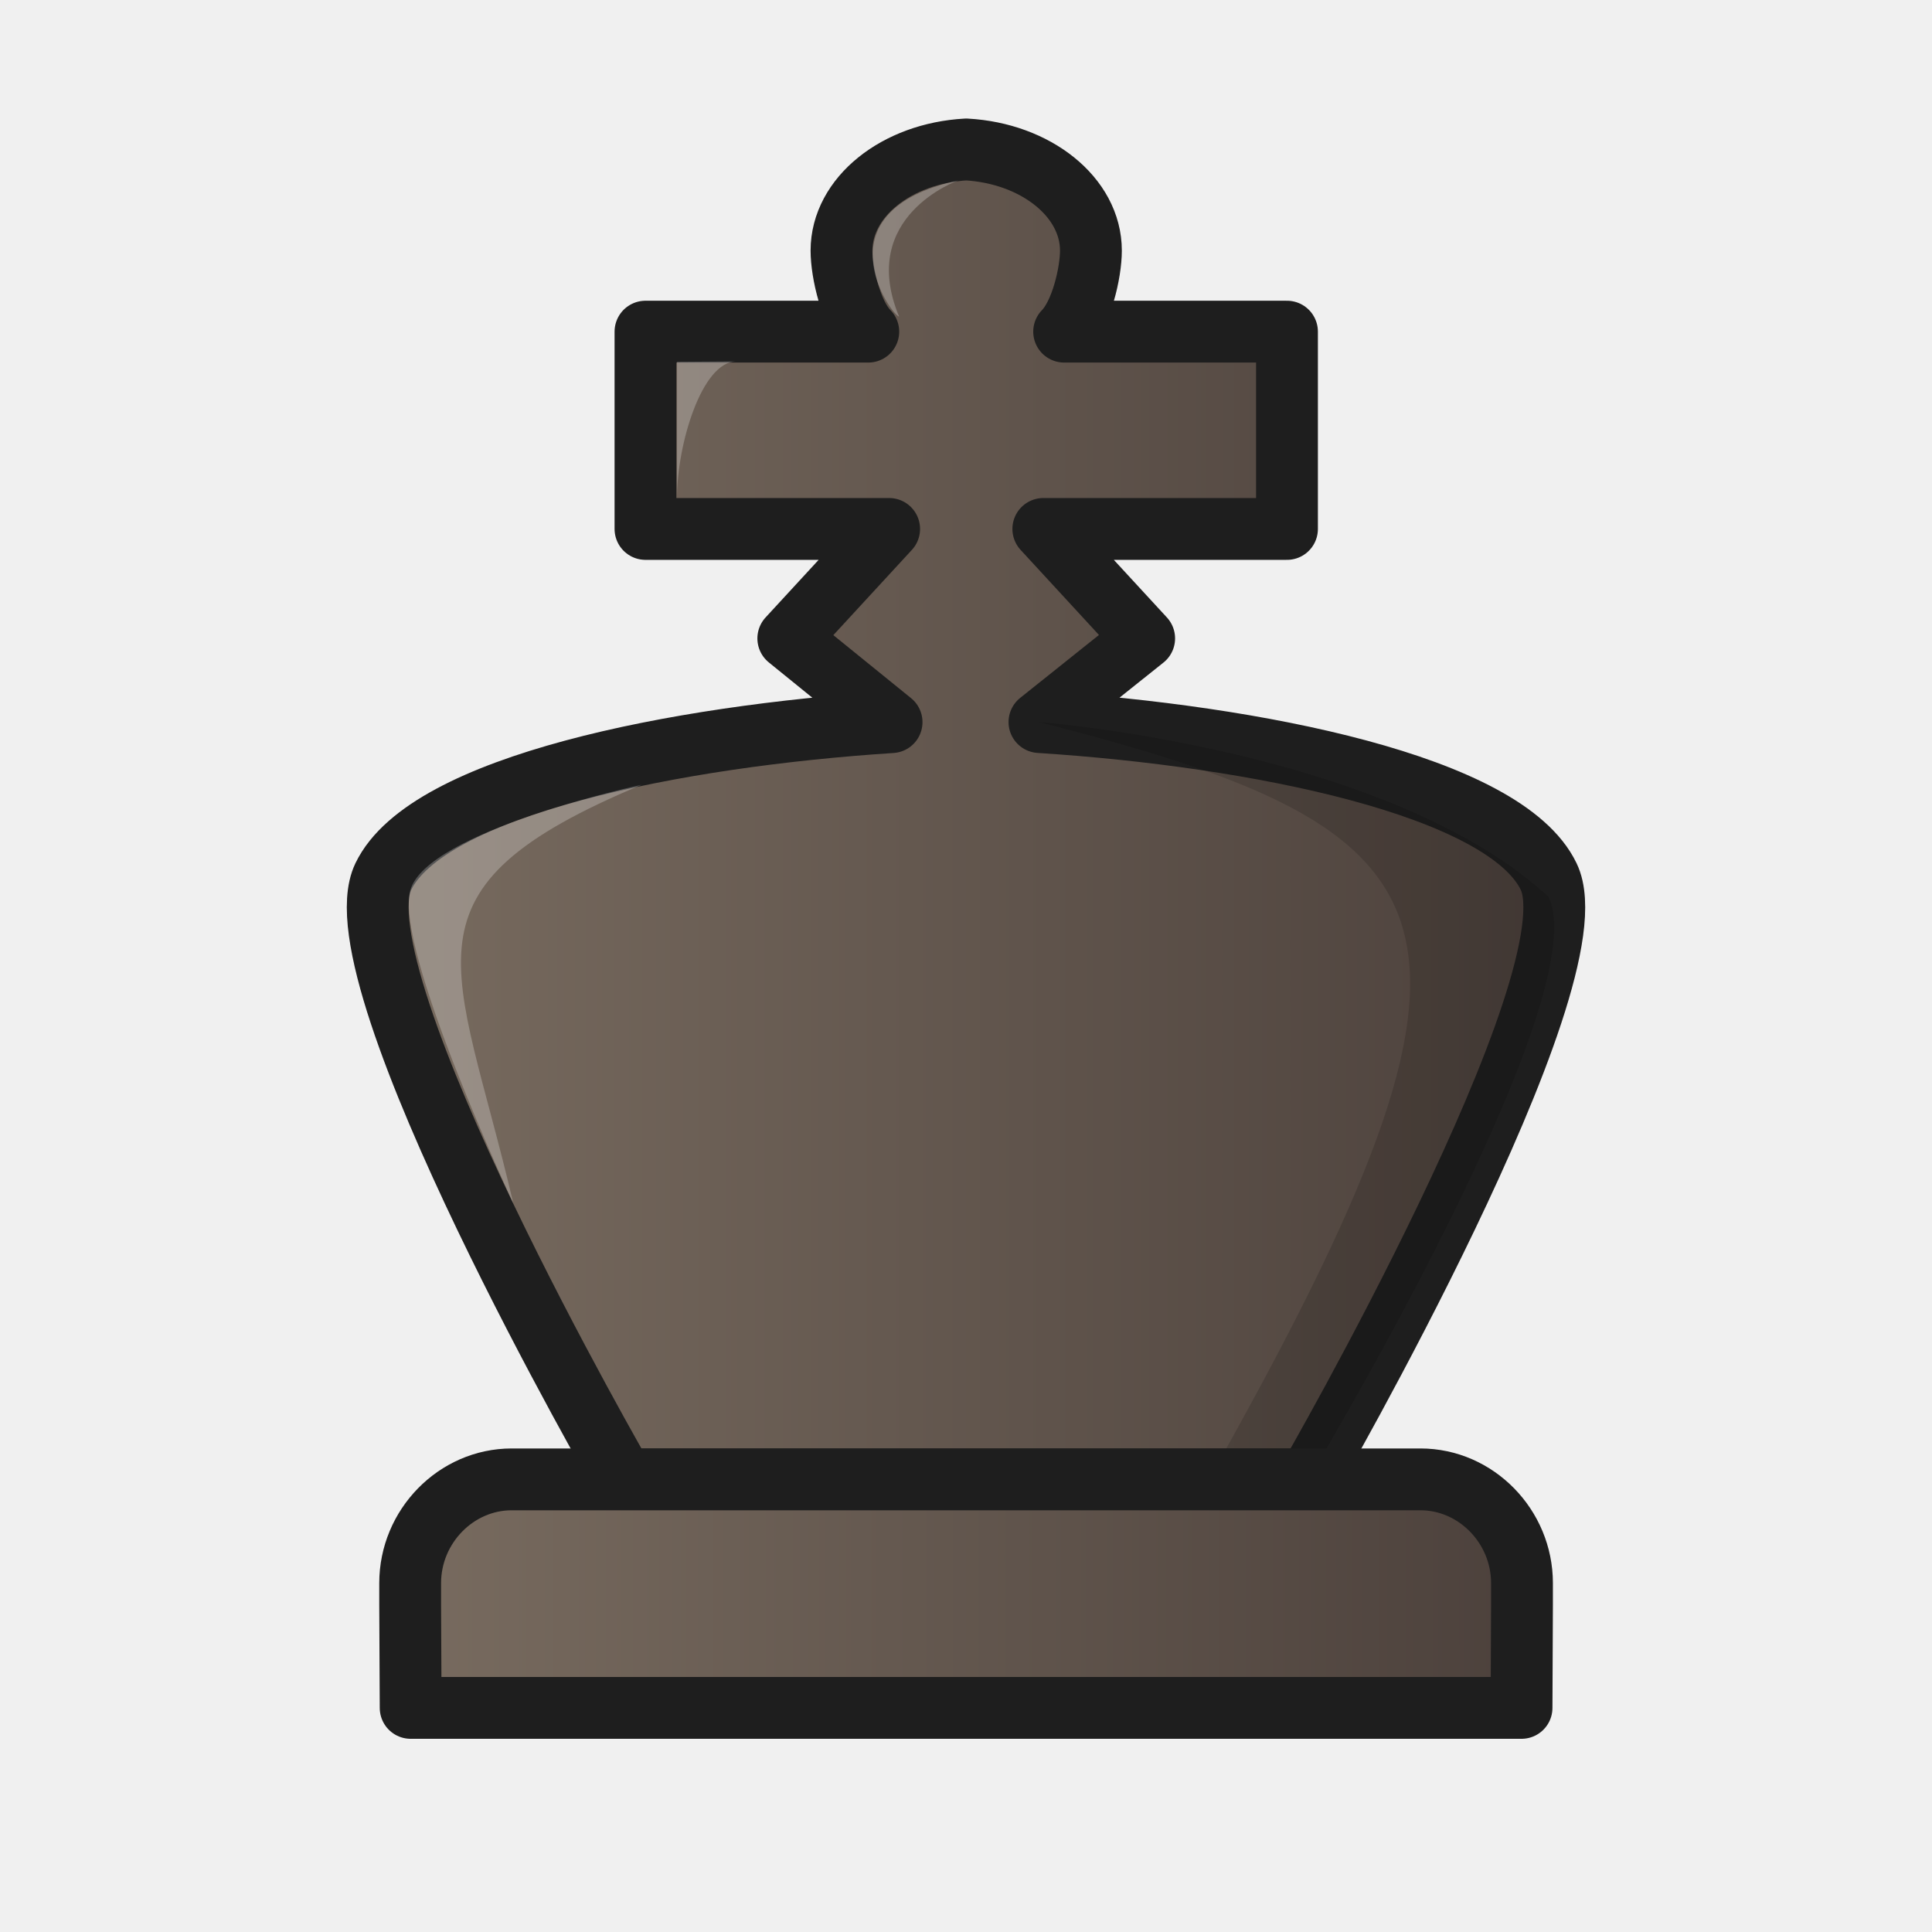
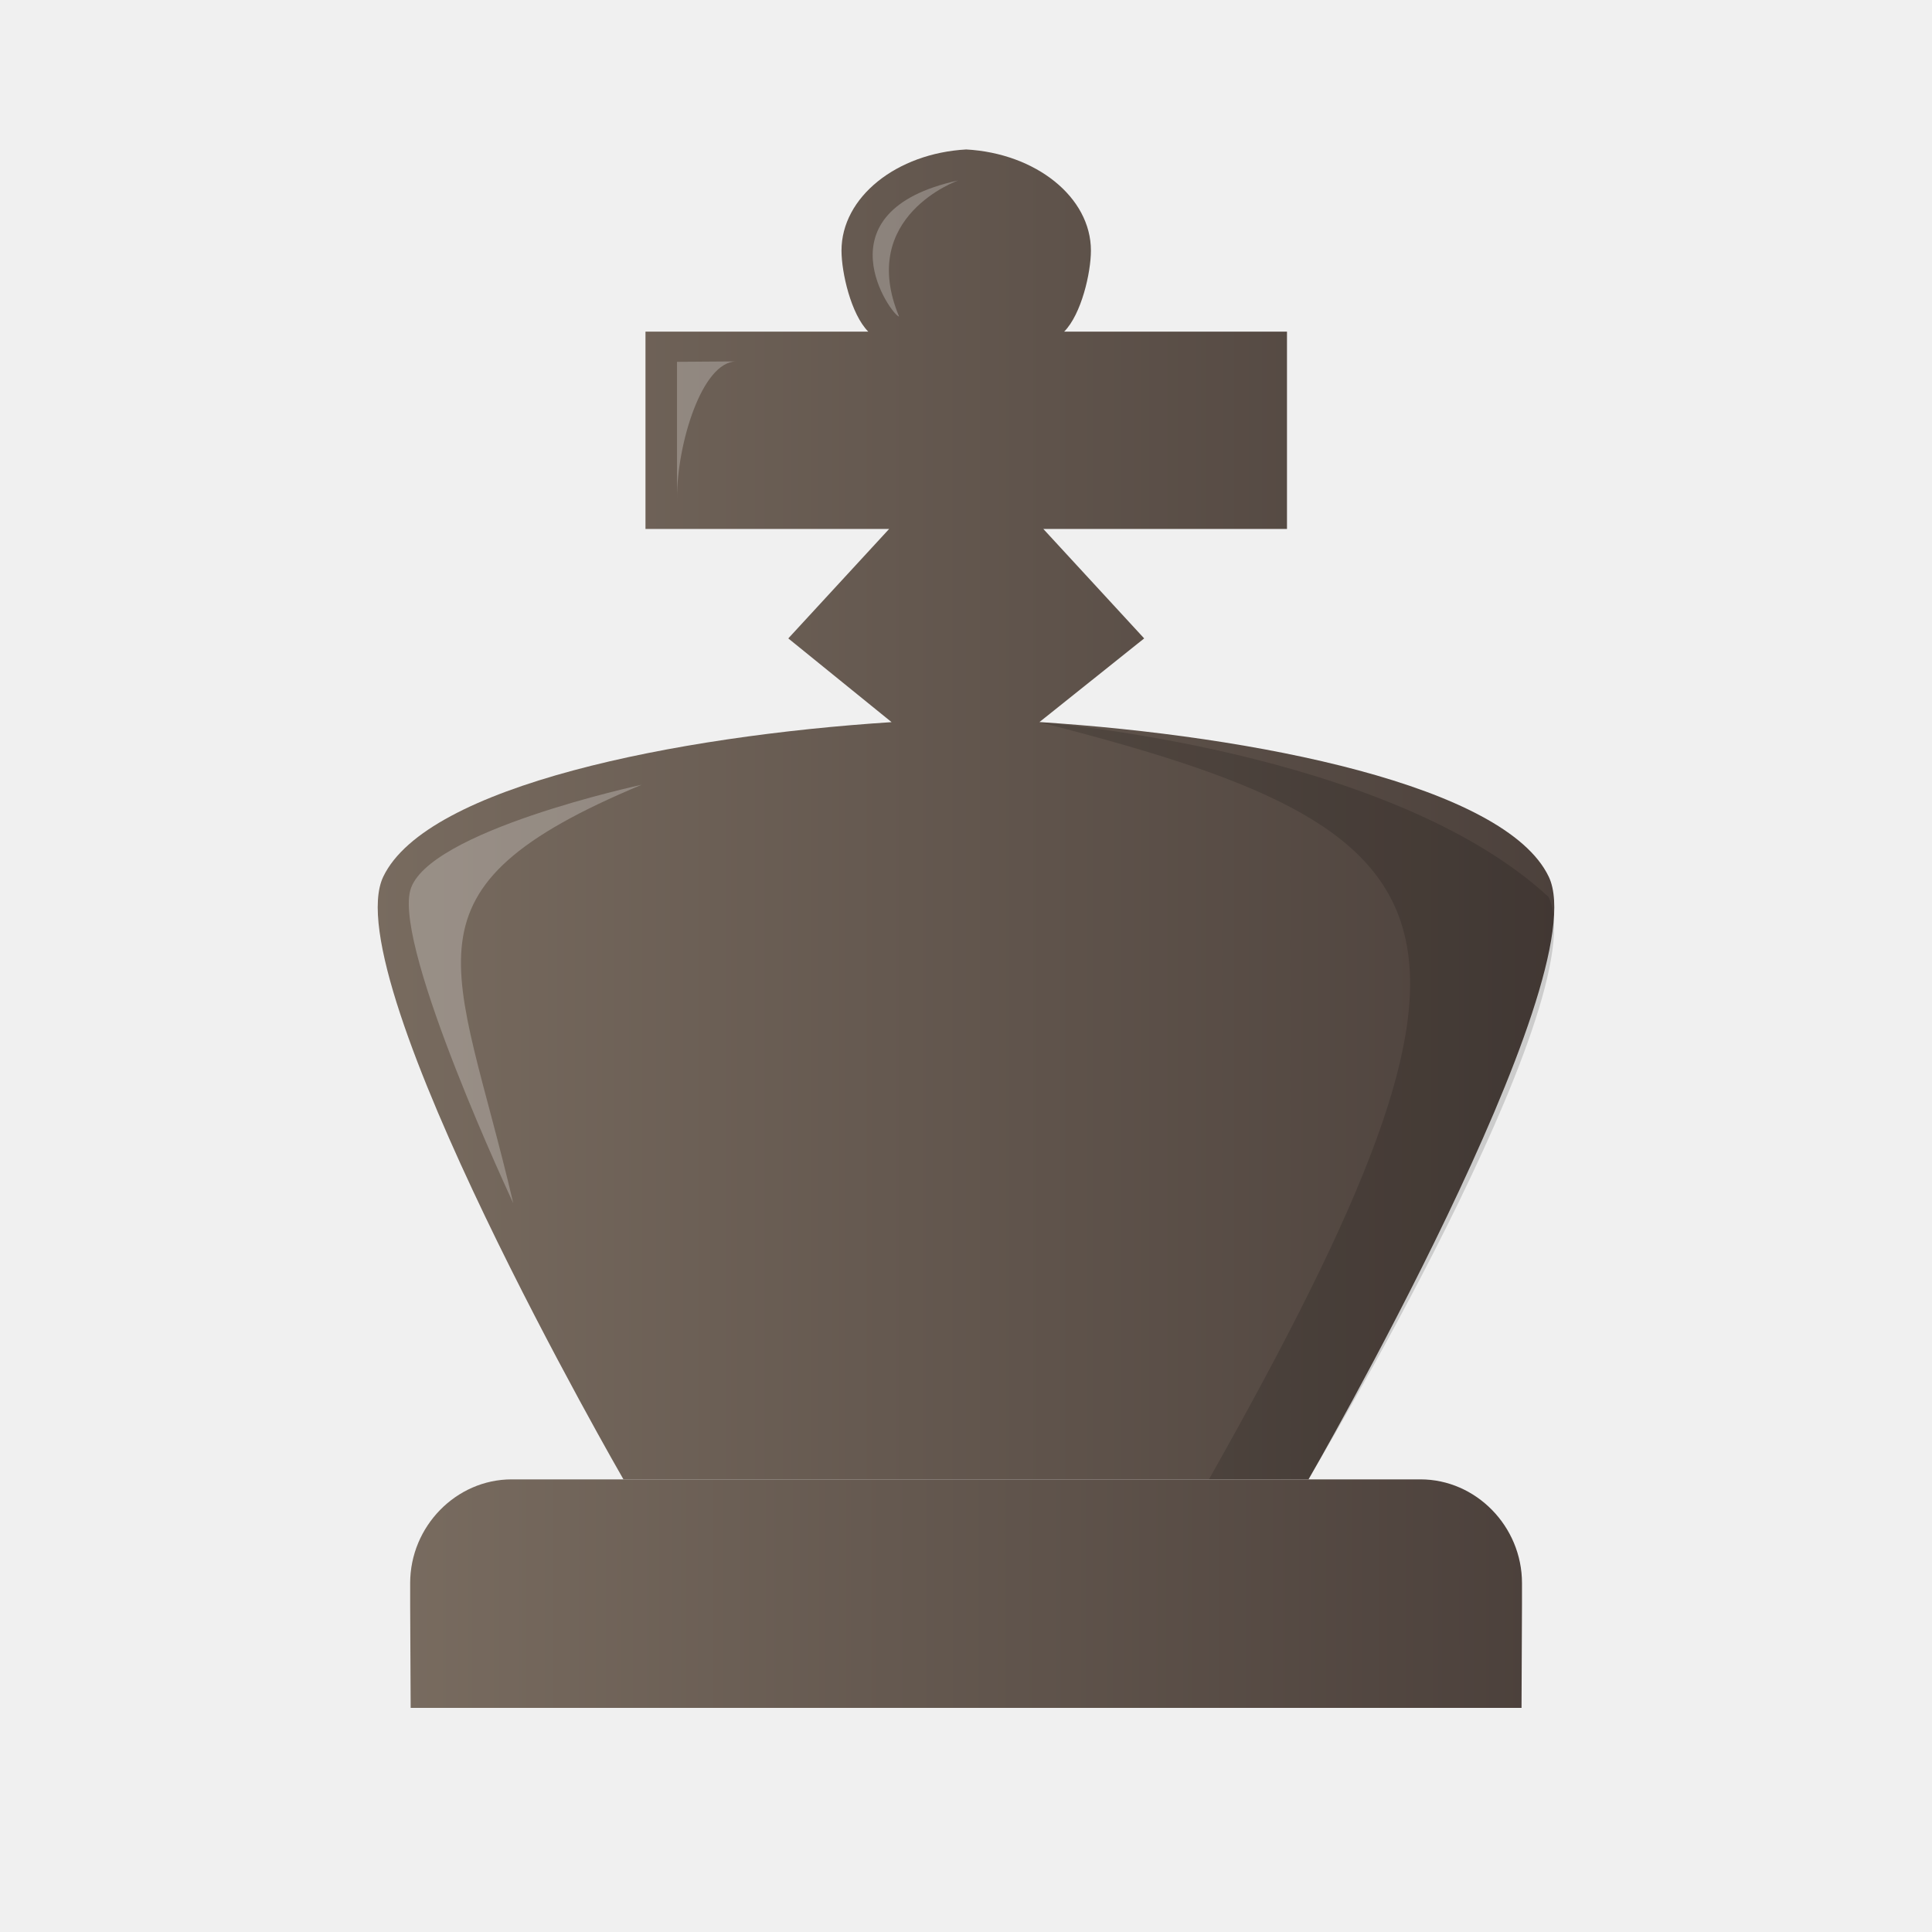
<svg xmlns="http://www.w3.org/2000/svg" xmlns:xlink="http://www.w3.org/1999/xlink" width="50mm" height="50mm" fill-rule="evenodd" clip-rule="evenodd" image-rendering="optimizeQuality" shape-rendering="geometricPrecision" text-rendering="geometricPrecision" viewBox="0 0 50 50">
  <defs>
    <linearGradient xlink:href="#a" id="b" x1="-825.75" x2="-704.44" y1="2712.8" y2="2712.8" gradientTransform="matrix(.26458 0 0 .25357 227.43 -666.55)" gradientUnits="userSpaceOnUse" />
    <linearGradient id="a">
      <stop offset="0" stop-color="#796c60" />
      <stop offset="1" stop-color="#4b403b" />
    </linearGradient>
    <linearGradient xlink:href="#a" id="c" x1="-215.24" x2="-184.86" y1="731.78" y2="731.78" gradientTransform="translate(225.05 -690.53)" gradientUnits="userSpaceOnUse" />
  </defs>
-   <path fill="url(#b)" stroke="#1e1e1e" stroke-linejoin="round" stroke-width="1.6" d="M25.006 3.868c-1.803.1-3.228 1.234-3.228 2.618 0 .565.244 1.644.693 2.097h-5.766v5.106h6.306l-2.61 2.833 2.673 2.167c-5.584.362-12.02 1.643-13.154 3.997-1.268 2.638 6.215 15.6 6.215 15.6h17.73s7.484-12.963 6.215-15.6c-1.133-2.357-7.594-3.64-13.179-3.999l2.71-2.165-2.61-2.833h6.306V8.583H27.54c.449-.453.693-1.531.693-2.097 0-1.384-1.425-2.518-3.228-2.618z" style="paint-order:fill markers stroke" />
+   <path fill="url(#b)" d="M25.006 3.868c-1.803.1-3.228 1.234-3.228 2.618 0 .565.244 1.644.693 2.097h-5.766v5.106h6.306l-2.61 2.833 2.673 2.167c-5.584.362-12.02 1.643-13.154 3.997-1.268 2.638 6.215 15.6 6.215 15.6h17.73s7.484-12.963 6.215-15.6c-1.133-2.357-7.594-3.64-13.179-3.999l2.71-2.165-2.61-2.833h6.306V8.583H27.54c.449-.453.693-1.531.693-2.097 0-1.384-1.425-2.518-3.228-2.618z" style="paint-order:fill markers stroke" />
  <path d="m31.289 38.283 2.573-.005s7.482-12.428 6.214-15.065c-4.136-3.824-13.18-4.525-13.18-4.525 11.05 2.822 12.618 5.028 4.393 19.595" opacity=".15" />
-   <path fill="url(#c)" stroke="#1e1e1e" stroke-linecap="round" stroke-linejoin="round" stroke-width="1.6" d="M13.242 38.286c-1.437 0-2.627 1.216-2.627 2.685v.545l.013 2.684h28.749l.012-2.684v-.545c0-1.468-1.19-2.685-2.627-2.685h-11.76z" />
+   <path fill="url(#c)" d="M13.242 38.286c-1.437 0-2.627 1.216-2.627 2.685v.545l.013 2.684h28.749l.012-2.684v-.545c0-1.468-1.19-2.685-2.627-2.685h-11.76z" />
  <path fill="#fff" d="M13.283 31.138s-3.074-6.555-2.666-8.092c.408-1.536 5.987-2.736 5.987-2.736-6.486 2.71-4.786 4.558-3.321 10.828m4.238-18.254v-3.52l1.532-.011c-.891.007-1.532 2.147-1.532 3.531m7.277-8.214s-2.614.92-1.53 3.522c-.178-.007-2.142-2.72 1.53-3.522" opacity=".25" />
</svg>
